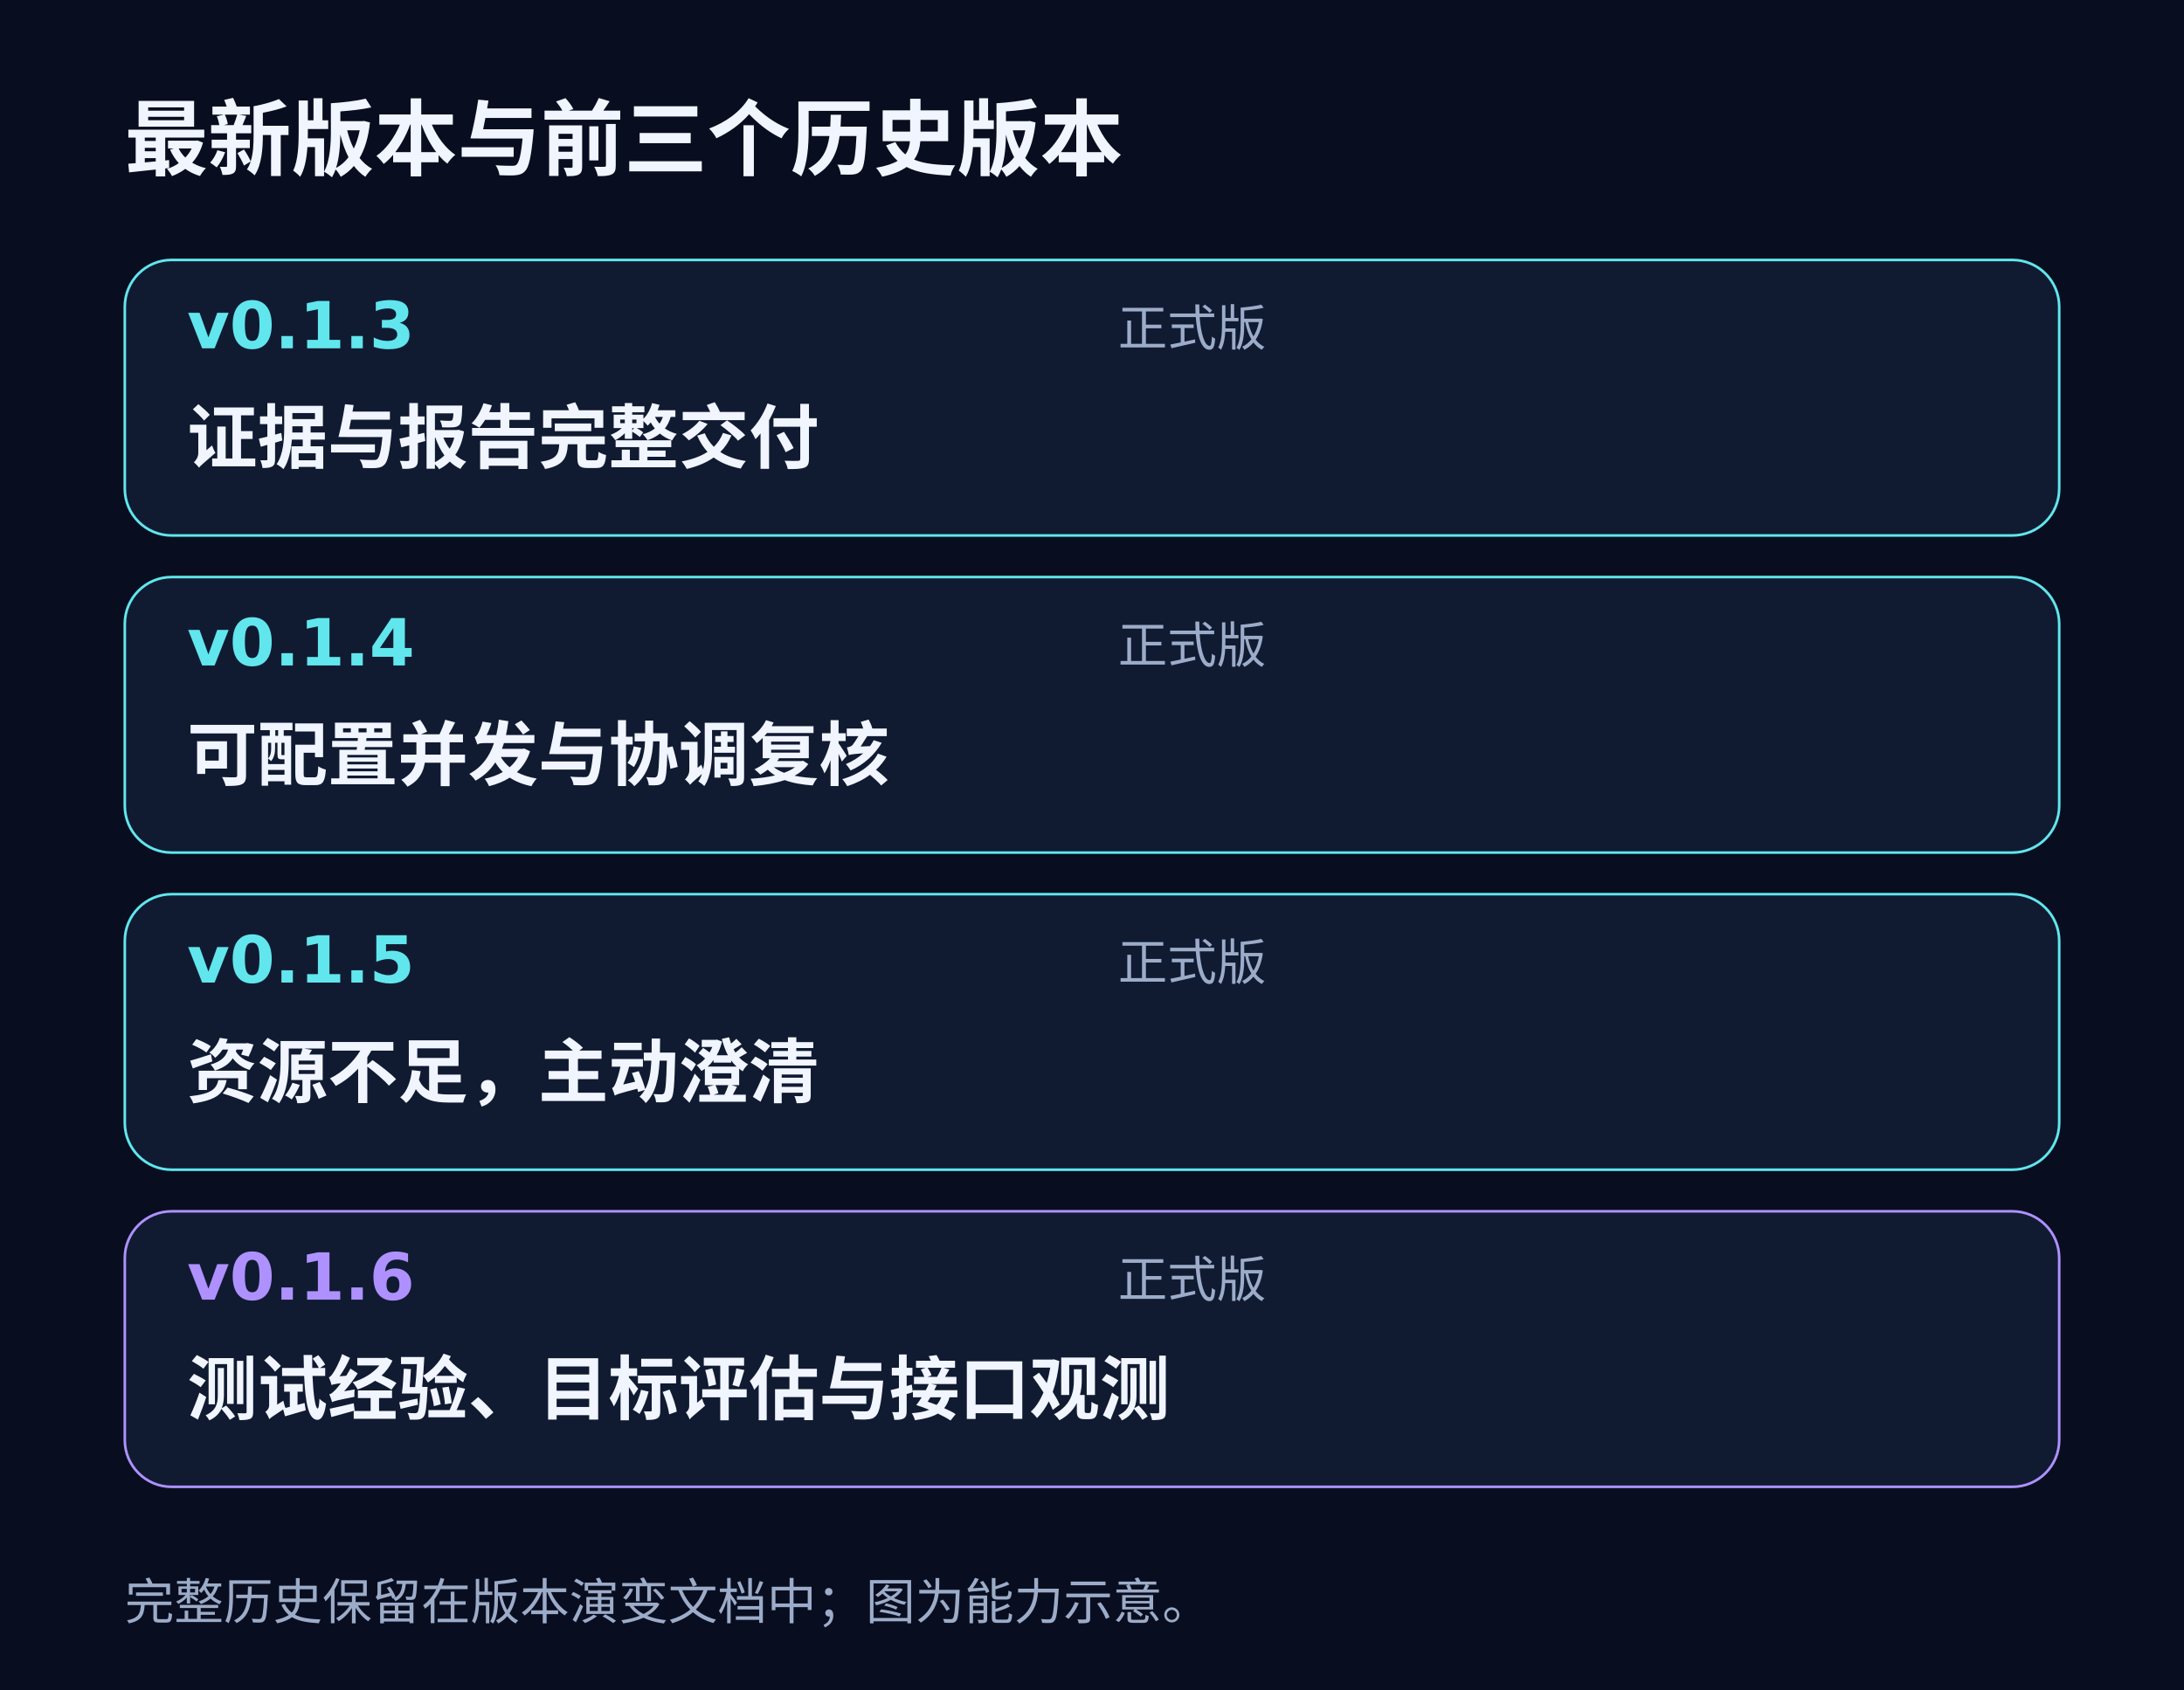
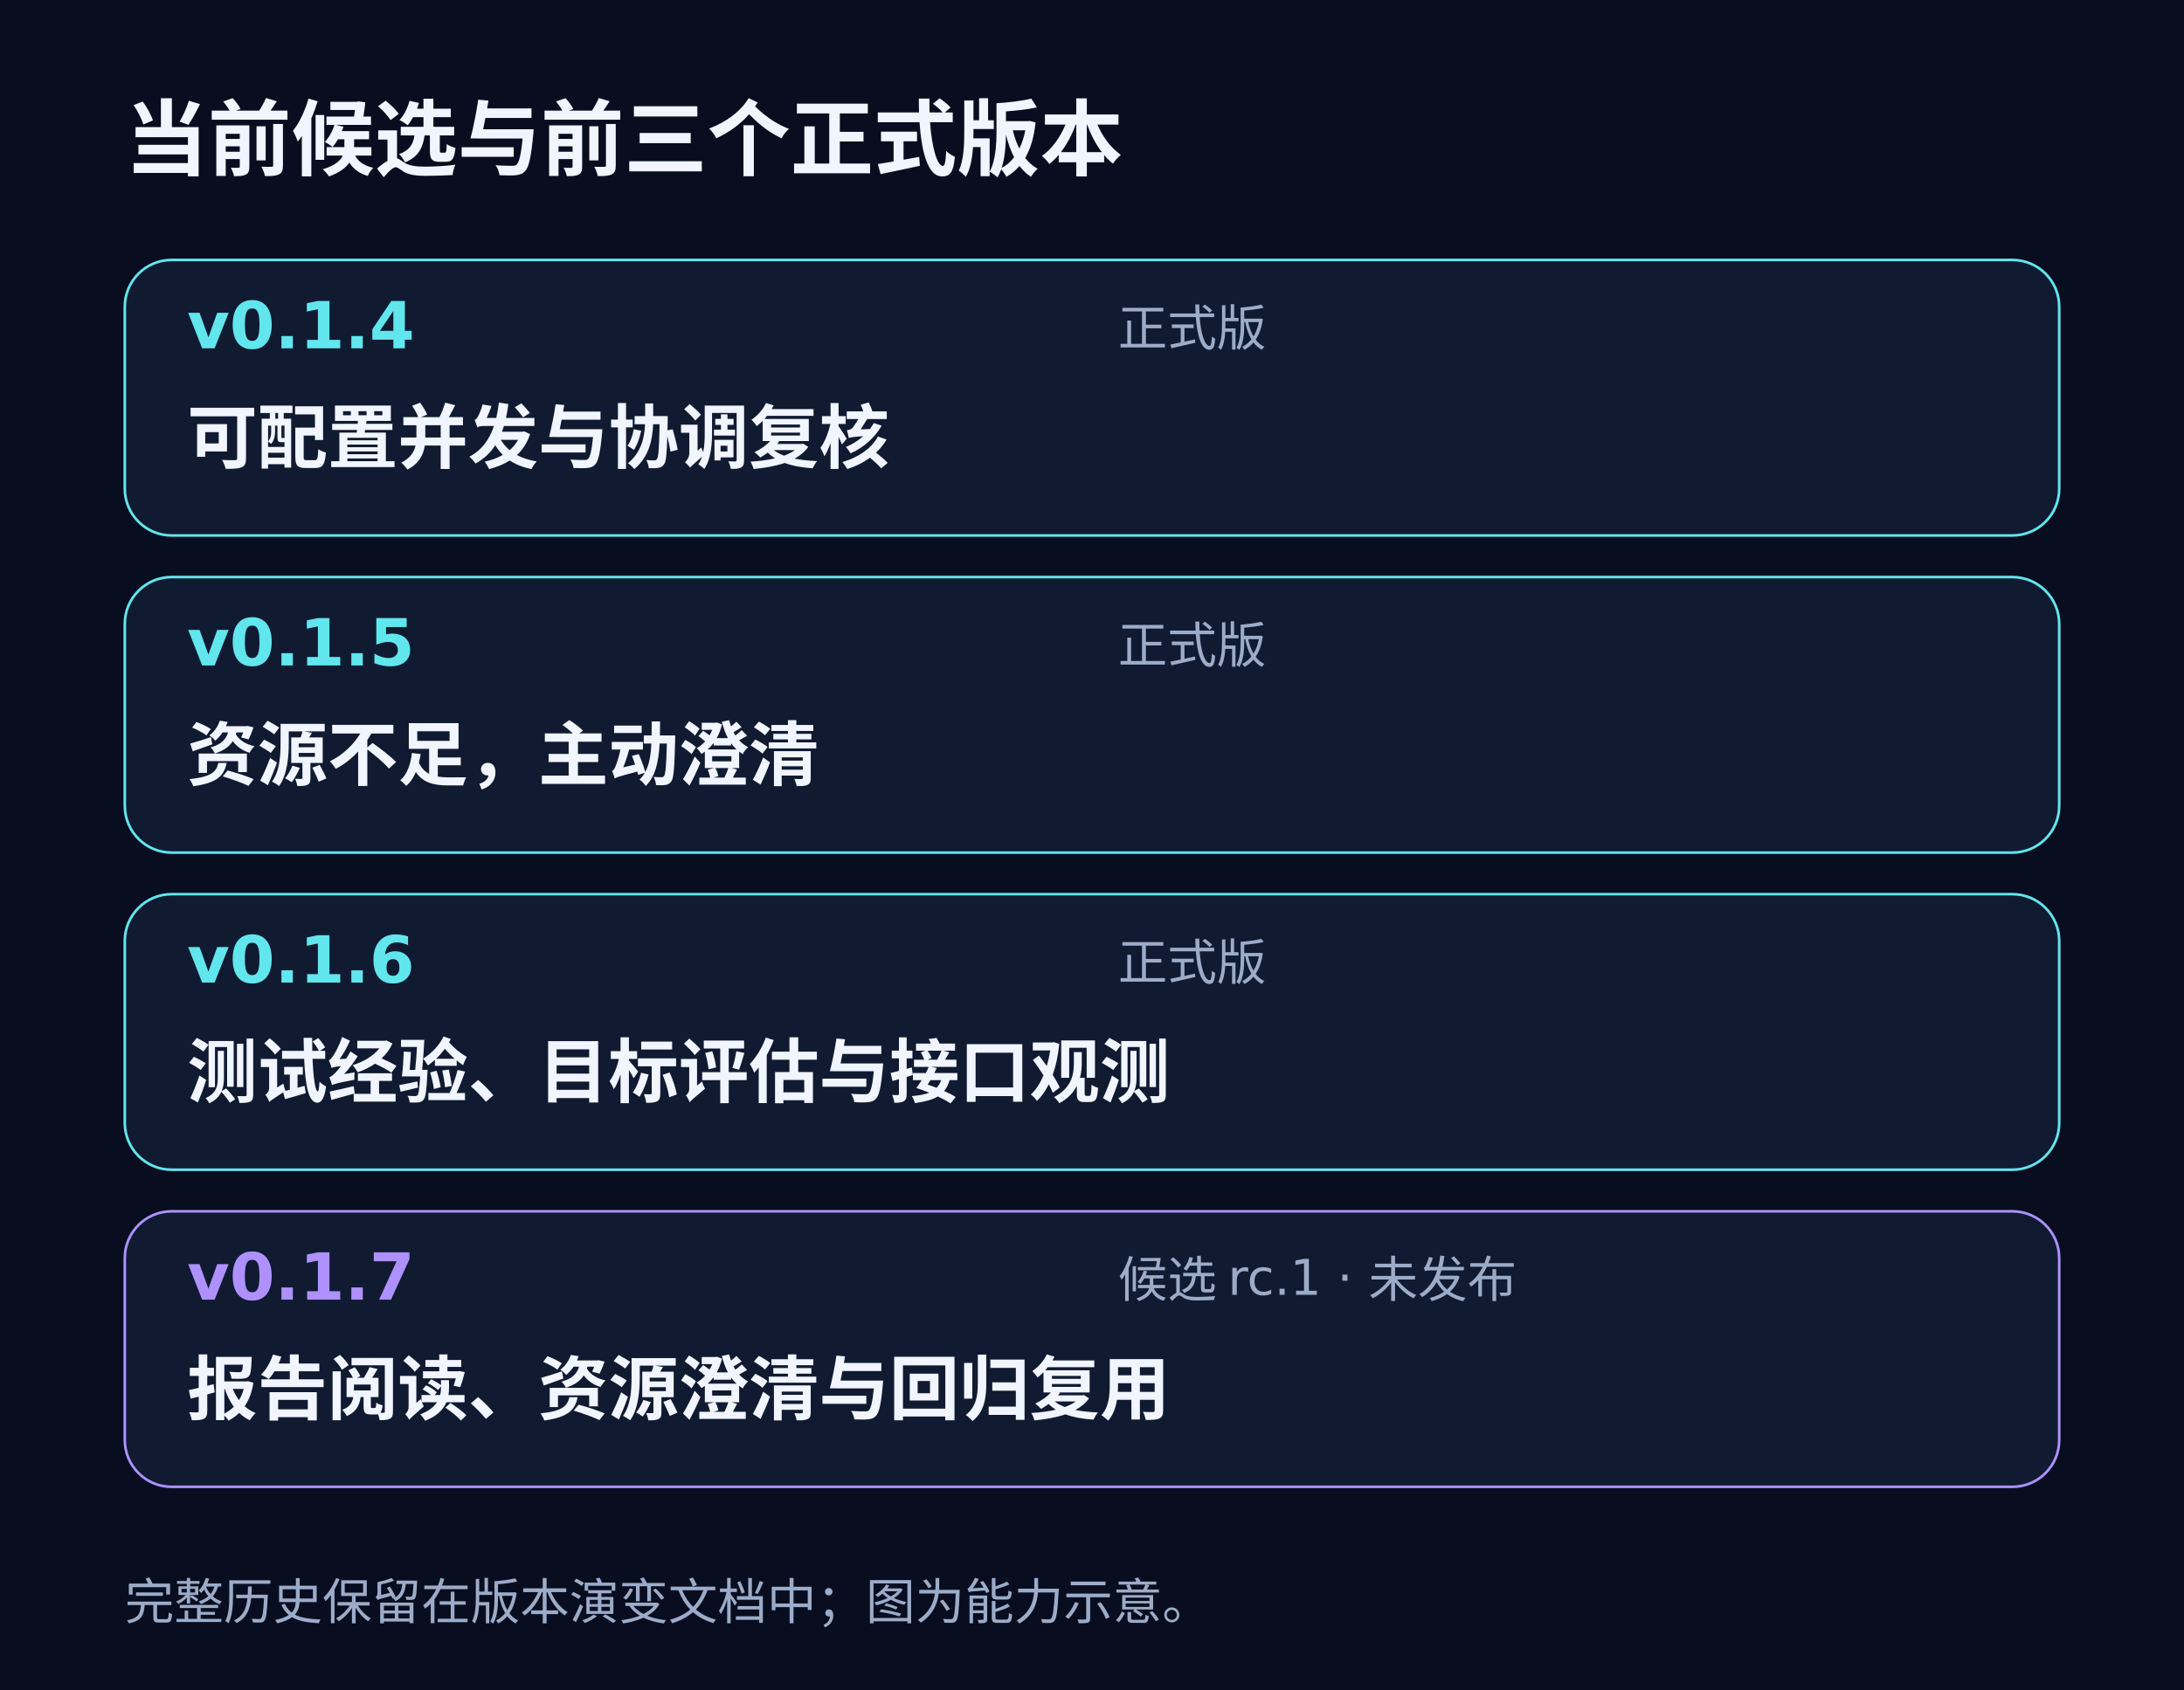
<svg xmlns="http://www.w3.org/2000/svg" width="840" height="650" viewBox="0 0 840 650" role="img" aria-label="最近四个版本 — README 概览">
  <defs>
    <linearGradient id="g">
      <stop stop-color="#61e6ed" />
      <stop offset="1" stop-color="#ae91ff" />
    </linearGradient>
    <marker id="arrow" markerWidth="8" markerHeight="8" refX="7" refY="4" orient="auto">
      <path d="M0,0 L8,4 L0,8" fill="#61e6ed" />
    </marker>
  </defs>
  <g font-family="DejaVu Sans, Noto Sans CJK SC, sans-serif">
    <rect x="0" y="0" width="840" height="650" rx="0" fill="#080e20" stroke="#080e20" />
    <path d="M0,2 H840" stroke="url(#g)" stroke-width="4" />
-     <text x="48" y="65" font-size="32" fill="#f1f5ff" font-weight="700">最新版本与前三个历史版本</text>
+     <text x="48" y="65" font-size="32" fill="#f1f5ff" font-weight="700">当前候选与前三个正式版本</text>
    <rect x="48" y="100" width="744" height="106" rx="18" fill="#101b32" stroke="#61e6ed" />
-     <text x="72" y="134" font-size="25" fill="#61e6ed" font-weight="700">v0.1.3</text>
+     <text x="72" y="134" font-size="25" fill="#61e6ed" font-weight="700">v0.1.4</text>
    <text x="430" y="133" font-size="19" fill="#9cacc8" font-weight="400">正式版</text>
-     <text x="72" y="178" font-size="27" fill="#f1f5ff" font-weight="700">证据与报告完整交付</text>
+     <text x="72" y="178" font-size="27" fill="#f1f5ff" font-weight="700">可配置并发与协调复核</text>
    <rect x="48" y="222" width="744" height="106" rx="18" fill="#101b32" stroke="#61e6ed" />
-     <text x="72" y="256" font-size="25" fill="#61e6ed" font-weight="700">v0.1.4</text>
+     <text x="72" y="256" font-size="25" fill="#61e6ed" font-weight="700">v0.1.5</text>
    <text x="430" y="255" font-size="19" fill="#9cacc8" font-weight="400">正式版</text>
-     <text x="72" y="300" font-size="27" fill="#f1f5ff" font-weight="700">可配置并发与协调复核</text>
+     <text x="72" y="300" font-size="27" fill="#f1f5ff" font-weight="700">资源不足，主动澄清</text>
    <rect x="48" y="344" width="744" height="106" rx="18" fill="#101b32" stroke="#61e6ed" />
-     <text x="72" y="378" font-size="25" fill="#61e6ed" font-weight="700">v0.1.5</text>
+     <text x="72" y="378" font-size="25" fill="#61e6ed" font-weight="700">v0.1.6</text>
    <text x="430" y="377" font-size="19" fill="#9cacc8" font-weight="400">正式版</text>
-     <text x="72" y="422" font-size="27" fill="#f1f5ff" font-weight="700">资源不足，主动澄清</text>
+     <text x="72" y="422" font-size="27" fill="#f1f5ff" font-weight="700">测试经验、目标评估与接口观测</text>
    <rect x="48" y="466" width="744" height="106" rx="18" fill="#101b32" stroke="#ae91ff" />
-     <text x="72" y="500" font-size="25" fill="#ae91ff" font-weight="700">v0.1.6</text>
-     <text x="430" y="499" font-size="19" fill="#9cacc8" font-weight="400">正式版</text>
-     <text x="72" y="544" font-size="27" fill="#f1f5ff" font-weight="700">测试经验、目标评估与接口观测</text>
+     <text x="72" y="500" font-size="25" fill="#ae91ff" font-weight="700">v0.1.7</text>
+     <text x="430" y="499" font-size="19" fill="#9cacc8" font-weight="400">候选 rc.1 · 未发布</text>
+     <text x="72" y="544" font-size="27" fill="#f1f5ff" font-weight="700">报告阅读、资源澄清与回归复用</text>
    <text x="48" y="623" font-size="19" fill="#9cacc8" font-weight="400">完整历史保留在版本演变文档中；图为能力示意。</text>
  </g>
</svg>
